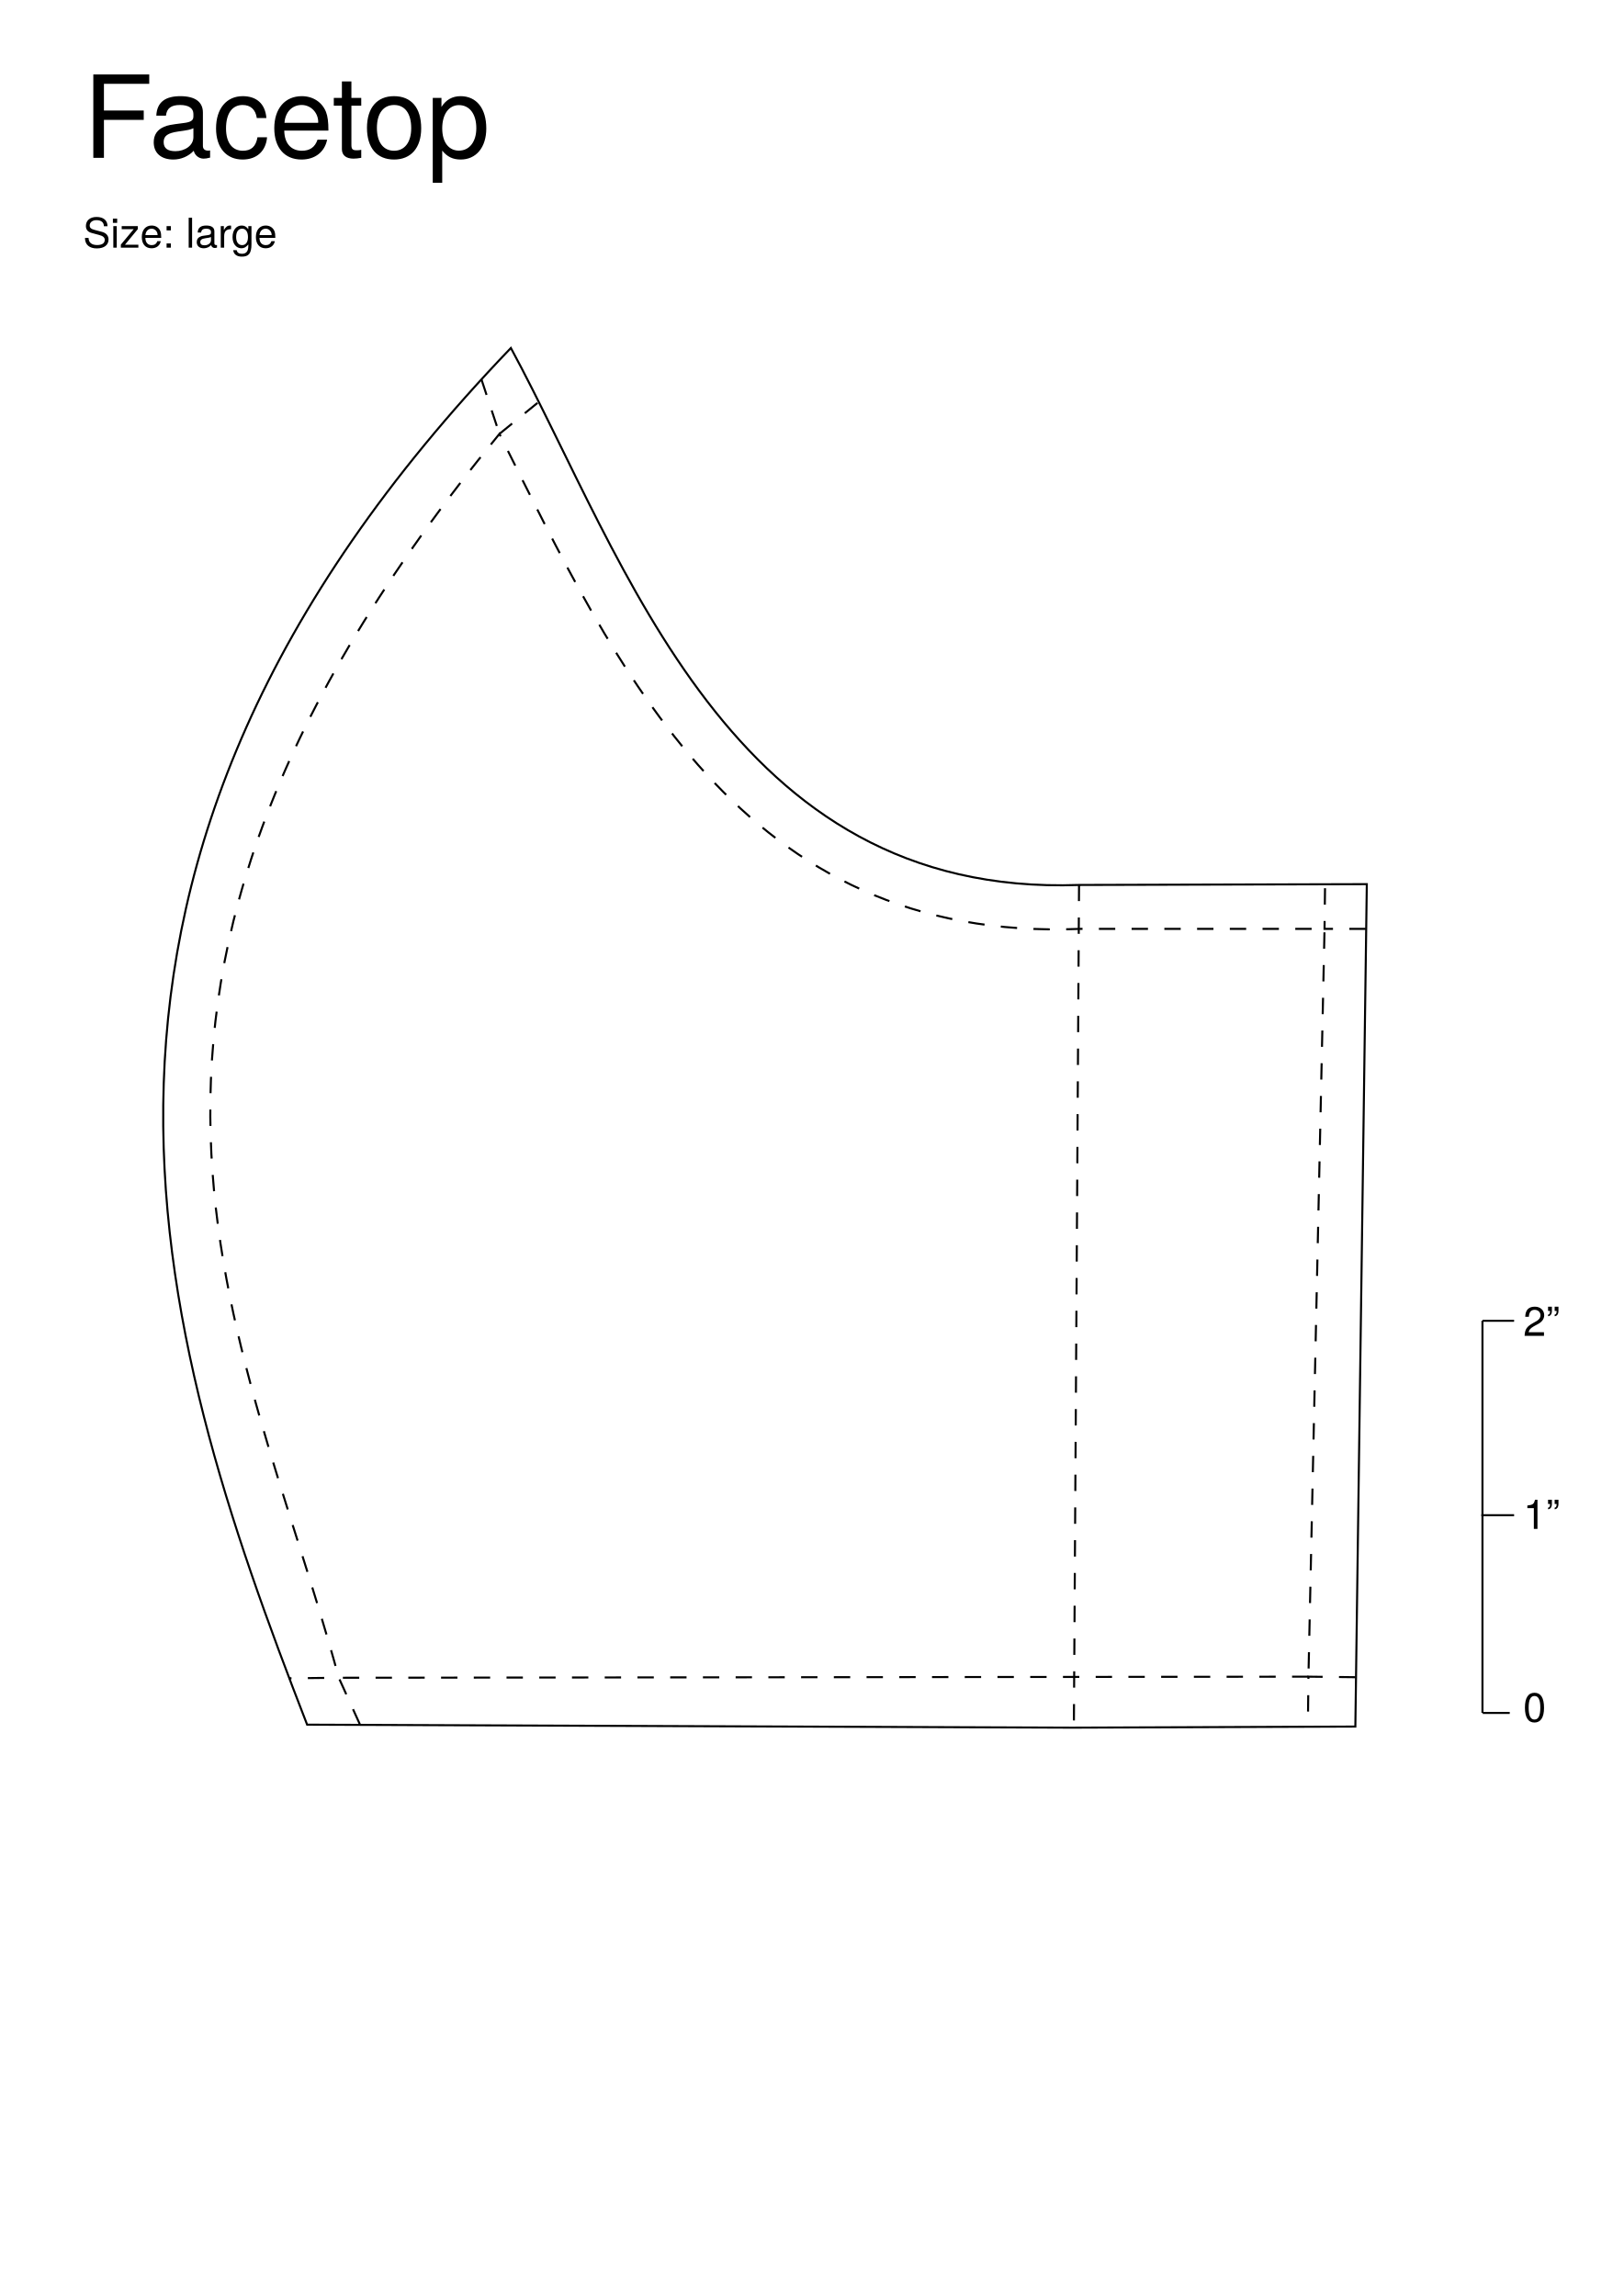
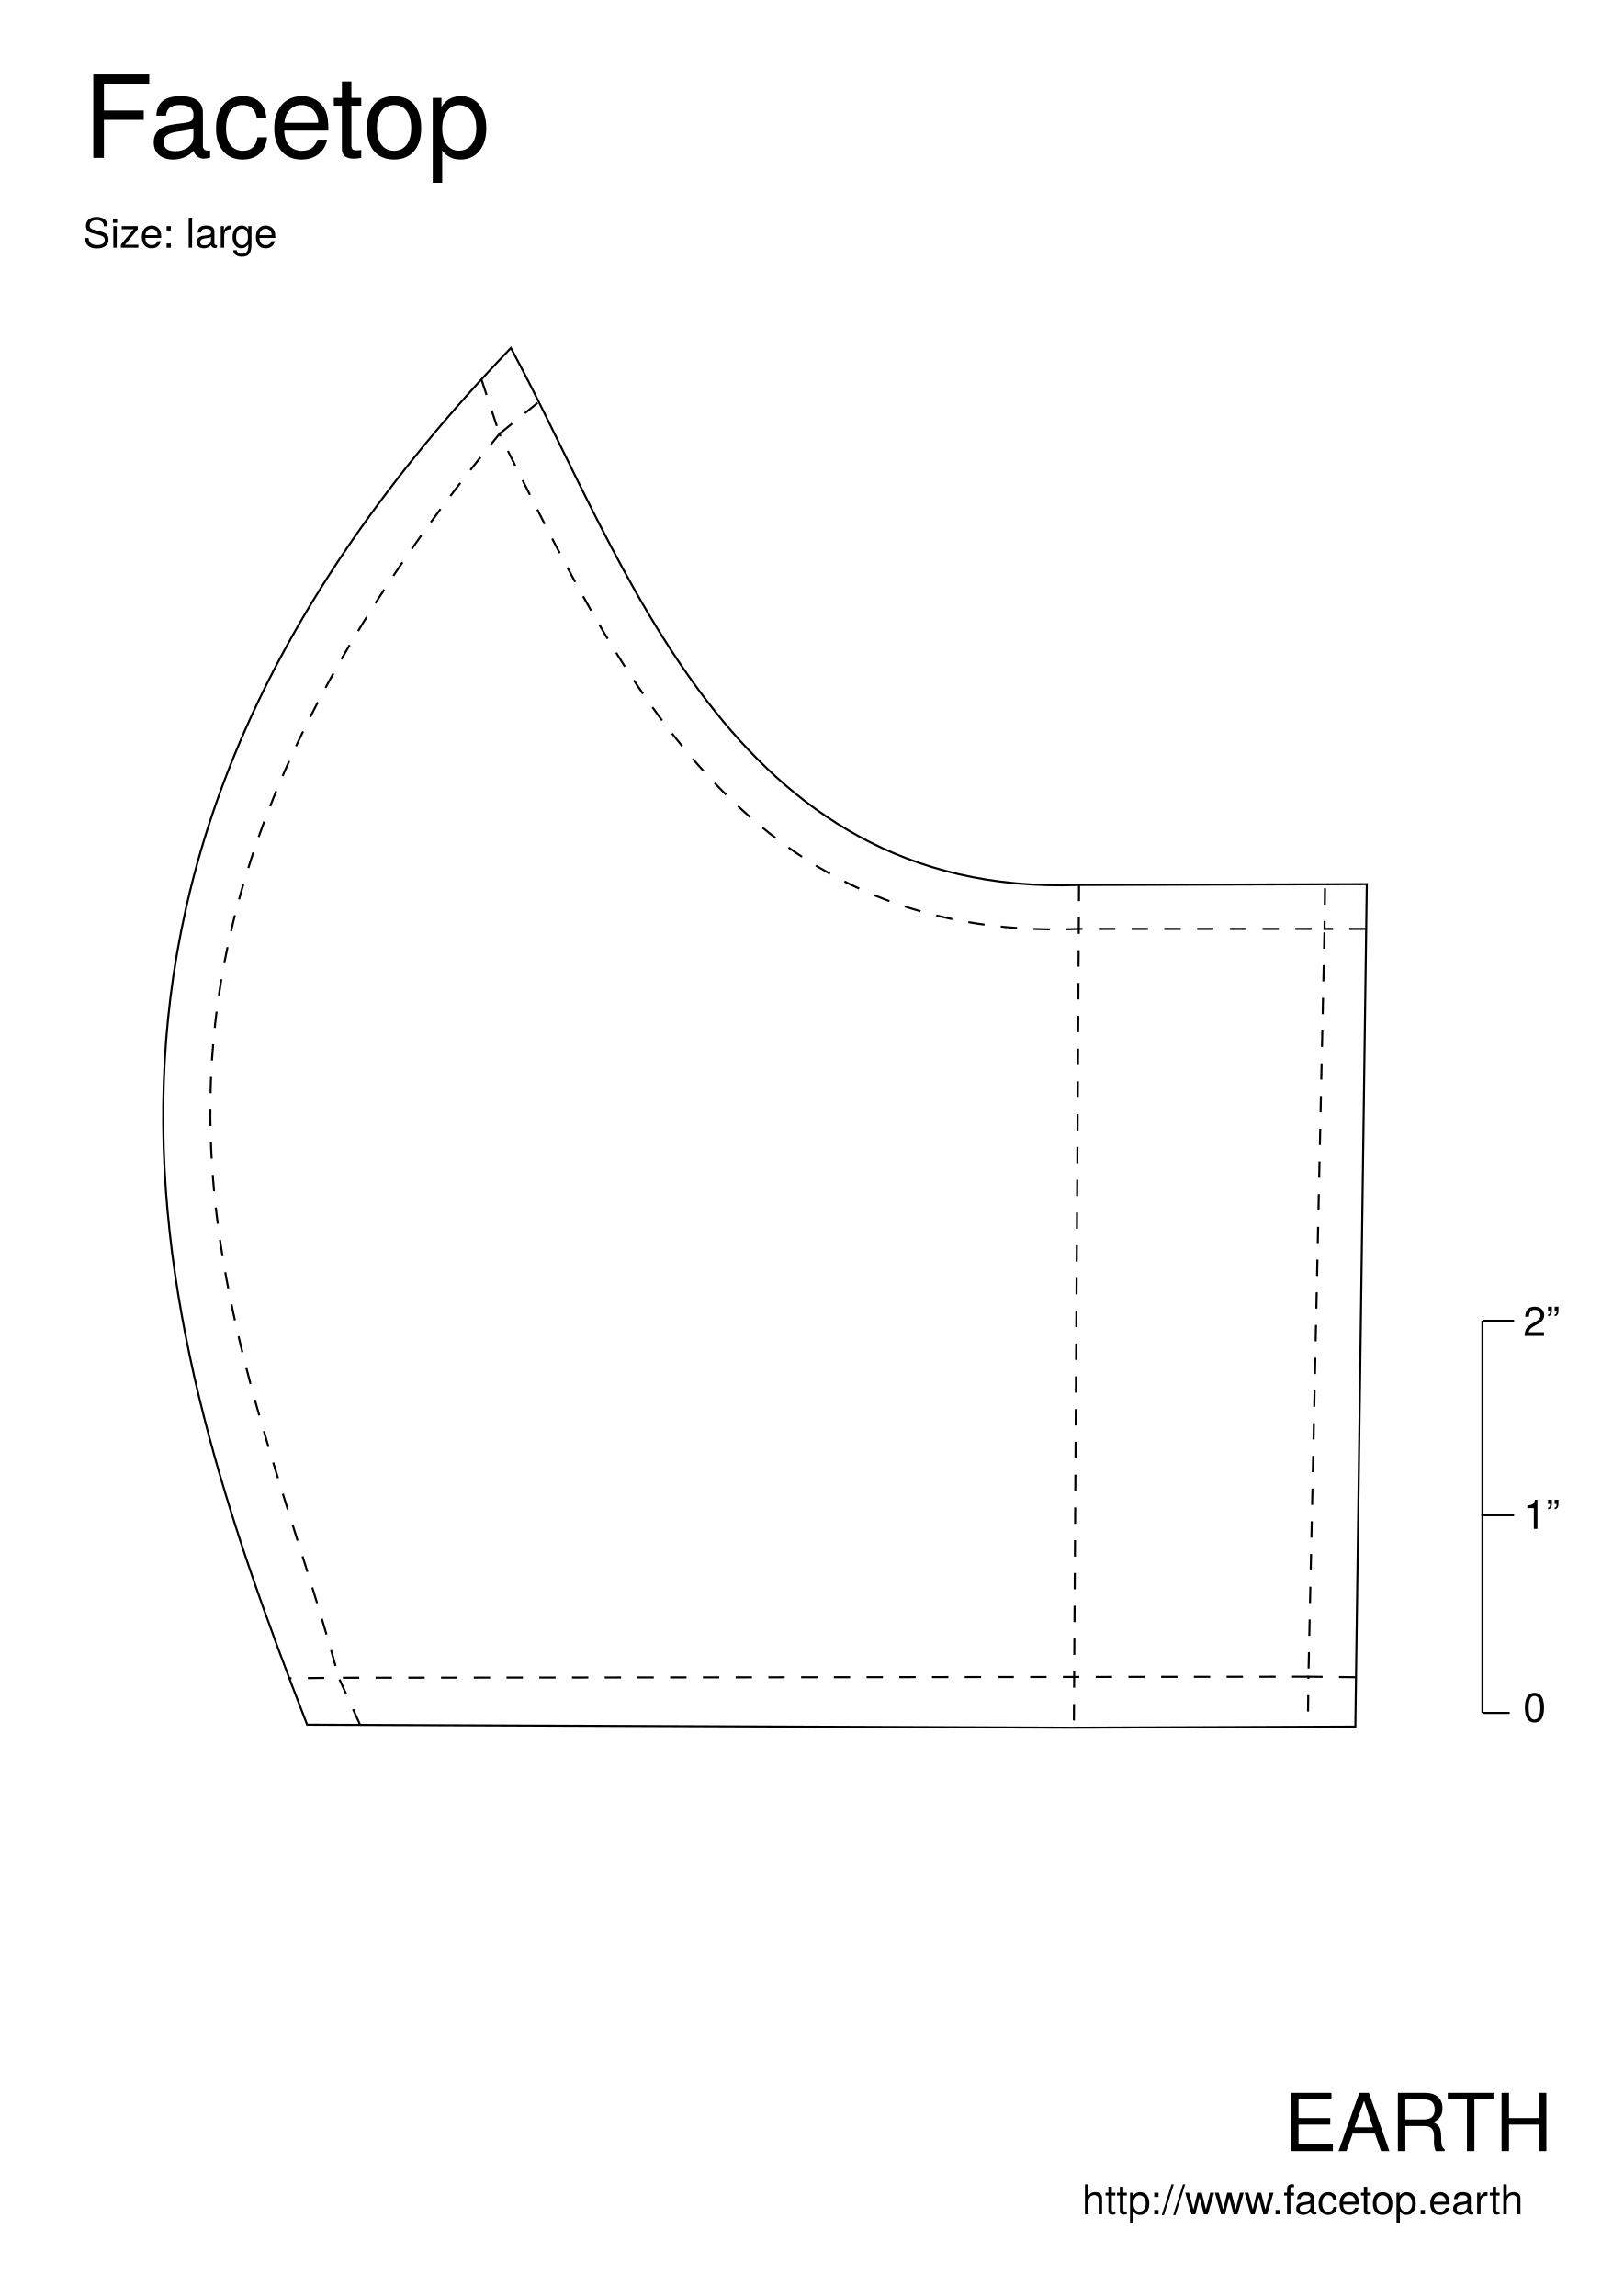
<svg xmlns="http://www.w3.org/2000/svg" version="1.1" x="0px" y="0px" viewBox="0 0 595.3 841.9" style="enable-background:new 0 0 595.3 841.9;" xml:space="preserve">
  <style type="text/css">
	.st0{fill:none;stroke:#000000;stroke-width:0.75;stroke-miterlimit:11.339;}
	.st1{fill:none;stroke:#000000;stroke-width:0.75;stroke-miterlimit:11.339;stroke-dasharray:6,6;}
	.st2{fill:none;stroke:#000000;stroke-width:0.751;stroke-miterlimit:11.339;stroke-dasharray:6.009,6.009;}
	.st3{font-family:'HelveticaNeue';}
	.st4{font-size:15.078px;}
- 	.st5{font-size:41.943px;}
+ 	.st5{font-size:29.282px;}
+ 	.st6{font-size:41.943px;}
</style>
  <g id="SVG">
    <g id="outer_stroke">
      <path id="path918" class="st0" d="M496.9,633.1l-103.8,0.4    l-280.5-1.1C56.3,487.5,3.8,318.7,187.3,127.6c42.4,78.4,80.1,201.5,208.3,196.9l105.5-0.3L496.9,633.1z" />
    </g>
    <g id="measurements">
      <path id="path961" class="st0" d="M543.5,484.3v143.8" />
      <path id="path965" class="st0" d="M555.1,484.3h-11.6" />
      <path id="path967" class="st0" d="M555.1,555.6h-12" />
      <path id="path969" class="st0" d="M553.5,628.1h-9.9" />
    </g>
    <g id="inner_stroke">
      <path id="path972" class="st1" d="M479.7,614.8l-355.5,0.4    C89.6,487.2,13.9,365,183.1,159.1c42.8,85.5,88.4,186.6,213,181.5h89.5L479.7,614.8z" />
      <path id="path986" class="st1" d="M183.1,159.1l14.5-11.8" />
      <path id="path988" class="st1" d="M176.5,139.1l6.6,20" />
      <path id="path990" class="st1" d="M131.9,632.2l-7.7-17l-18.2,0.2" />
      <path id="path992" class="st1" d="M496.9,615l-17.2-0.2l-0.2,18" />
      <path id="path994" class="st1" d="M500.7,340.6h-15.1l0.2-16.6" />
    </g>
    <g id="ear_thread_stroke">
      <path id="path975" class="st2" d="M395.6,324.4l-1.9,309.1" />
    </g>
+     <text transform="matrix(1 0 0 1 396.7106 811.9282)" class="st3 st4">http://www.facetop.earth</text>
+     <text transform="matrix(1 0 0 1 470.7109 788.751)" class="st3 st5">EARTH</text>
  </g>
  <g id="Text">
    <text transform="matrix(1 0 0 1 30.4315 90.8209)" class="st3 st4">Size: large</text>
-     <text transform="matrix(1 0 0 1 30.4315 57.8713)" class="st3 st5">Facetop</text>
+     <text transform="matrix(1 0 0 1 30.4315 57.8713)" class="st3 st6">Facetop</text>
    <text transform="matrix(1 0 0 1 558.4315 489.8209)" class="st3 st4">2”</text>
    <text transform="matrix(1 0 0 1 558.4315 560.6096)" class="st3 st4">1”</text>
    <text transform="matrix(1 0 0 1 558.4315 631.3983)" class="st3 st4">0</text>
  </g>
</svg>
